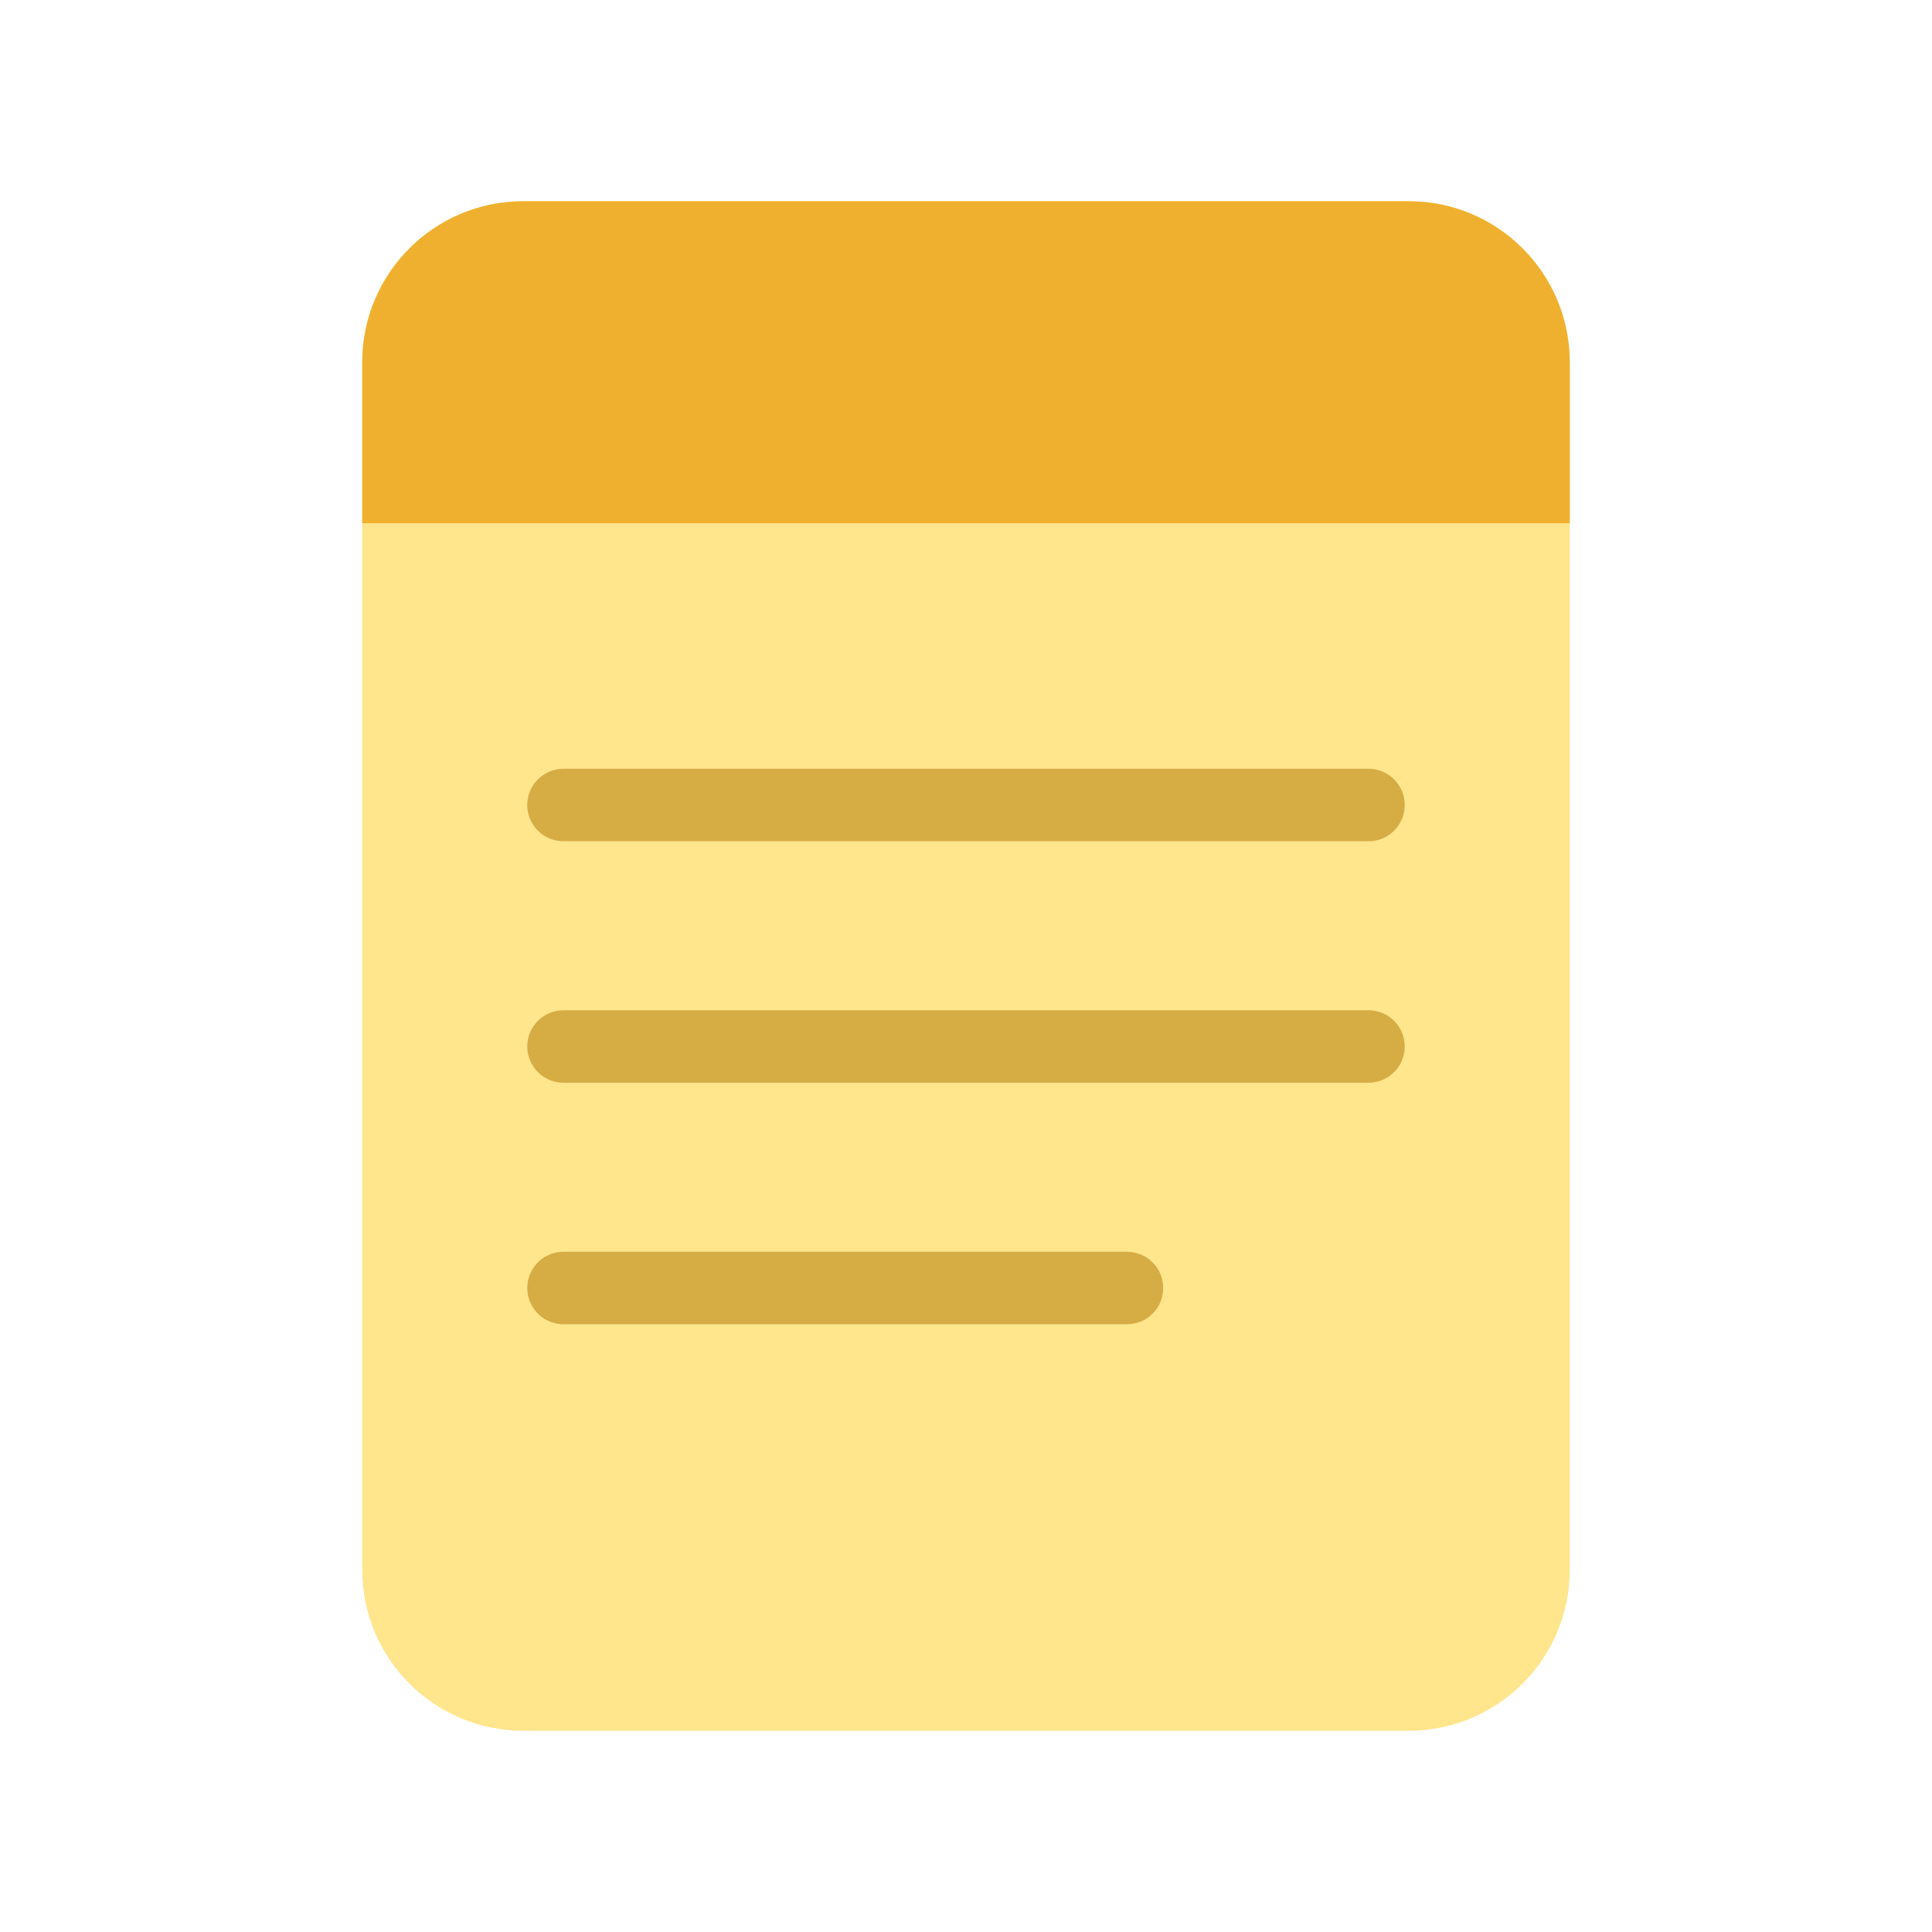
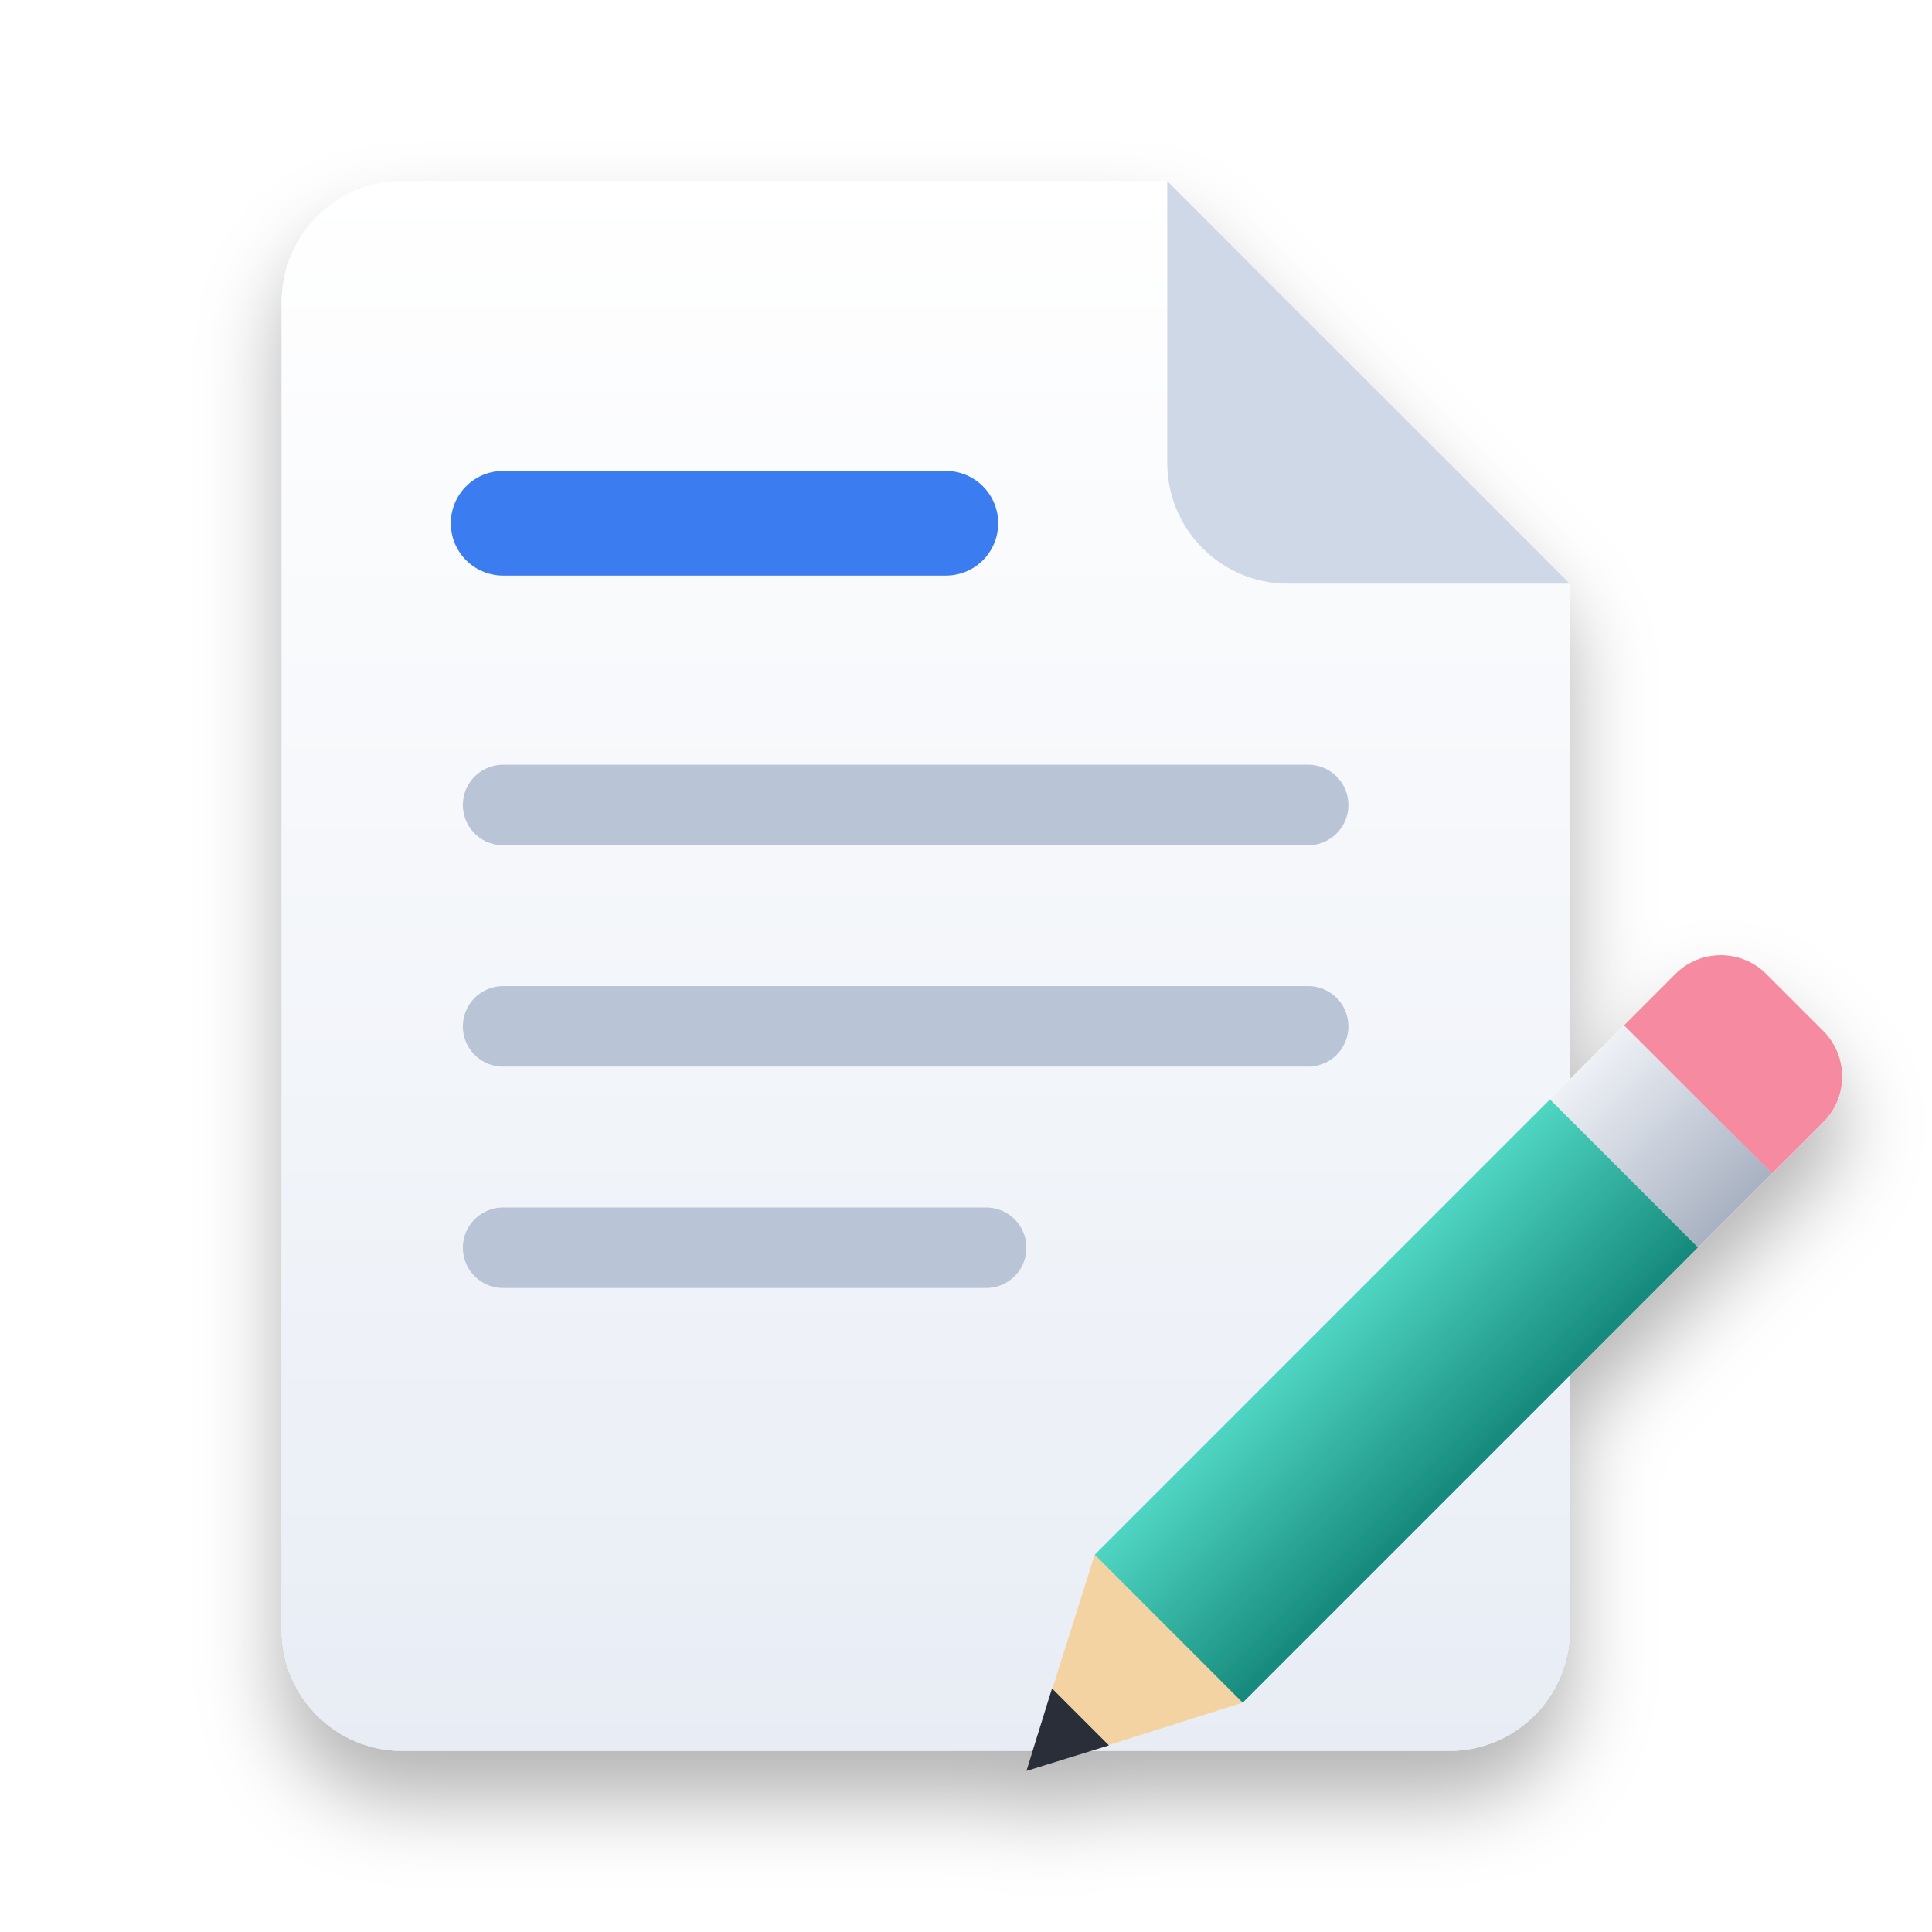
<svg xmlns="http://www.w3.org/2000/svg" width="48" height="48" viewBox="0 0 48 48">
-   <rect x="9" y="5" width="30" height="38" rx="4" ry="4" fill="#ffe58c" />
-   <path d="M9 9a4 4 0 0 1 4-4h22a4 4 0 0 1 4 4v4H9z" fill="#f0b02f" />
-   <path d="M14 20h20M14 26h20M14 32h14" fill="none" stroke="#d6ac45" stroke-width="1.8" stroke-linecap="round" />
+   <defs>
+     <linearGradient id="y93tepg" x1="0" y1="0" x2="0" y2="1">
+       <stop offset="0" stop-color="#ffffff" />
+       <stop offset="1" stop-color="#e8edf5" />
+     </linearGradient>
+     <linearGradient id="y93tepe" x1="0" y1="0" x2="0" y2="1">
+       <stop offset="0" stop-color="#4fd6c2" />
+       <stop offset="1" stop-color="#16897b" />
+     </linearGradient>
+     <linearGradient id="y93tefe" x1="0" y1="0" x2="0" y2="1">
+       <stop offset="0" stop-color="#eef1f6" />
+       <stop offset="1" stop-color="#a9b2c2" />
+     </linearGradient>
+     <filter id="y93tes" x="-25%" y="-25%" width="150%" height="160%">
+       <feGaussianBlur in="SourceAlpha" stdDeviation="1" />
+       <feOffset dx="0" dy="1.2" result="offset" />
+       <feFlood flood-color="#000" flood-opacity="0.30" />
+       <feComposite in2="offset" operator="in" />
+       <feMerge>
+         <feMergeNode />
+         <feMergeNode in="SourceGraphic" />
+       </feMerge>
+     </filter>
+   </defs>
+   <g filter="url(#y93tes)">
+     <path d="M10 4.5h19l10 10v26a3 3 0 0 1-3 3H10a3 3 0 0 1-3-3v-33a3 3 0 0 1 3-3z" fill="url(#y93tepg)" />
+     <path d="M29 4.5v7a3 3 0 0 0 3 3h7z" fill="#cfd8e6" />
+     <path d="M12.5 13h11" stroke="#3b7bf0" stroke-width="2.6" stroke-linecap="round" />
+     <path d="M12.5 20h20M12.5 25.5h20M12.5 31h12" stroke="#b9c4d6" stroke-width="2" stroke-linecap="round" />
+     <g transform="translate(25.5 44) rotate(-45)">
+       <path d="M0 0l5-2.6v5.2z" fill="#f3d3a1" />
+       <path d="M0 0l1.9-1v2z" fill="#2c2f38" />
+       <rect x="5" y="-2.6" width="16" height="5.2" fill="url(#y93tepe)" />
+       <rect x="21" y="-2.6" width="2.6" height="5.2" fill="url(#y93tefe)" />
+       <path d="M23.6-2.6h1.8a1.6 1.6 0 0 1 1.6 1.6v2a1.6 1.6 0 0 1-1.6 1.6h-1.8z" fill="#f58aa0" />
+     </g>
+   </g>
</svg>
